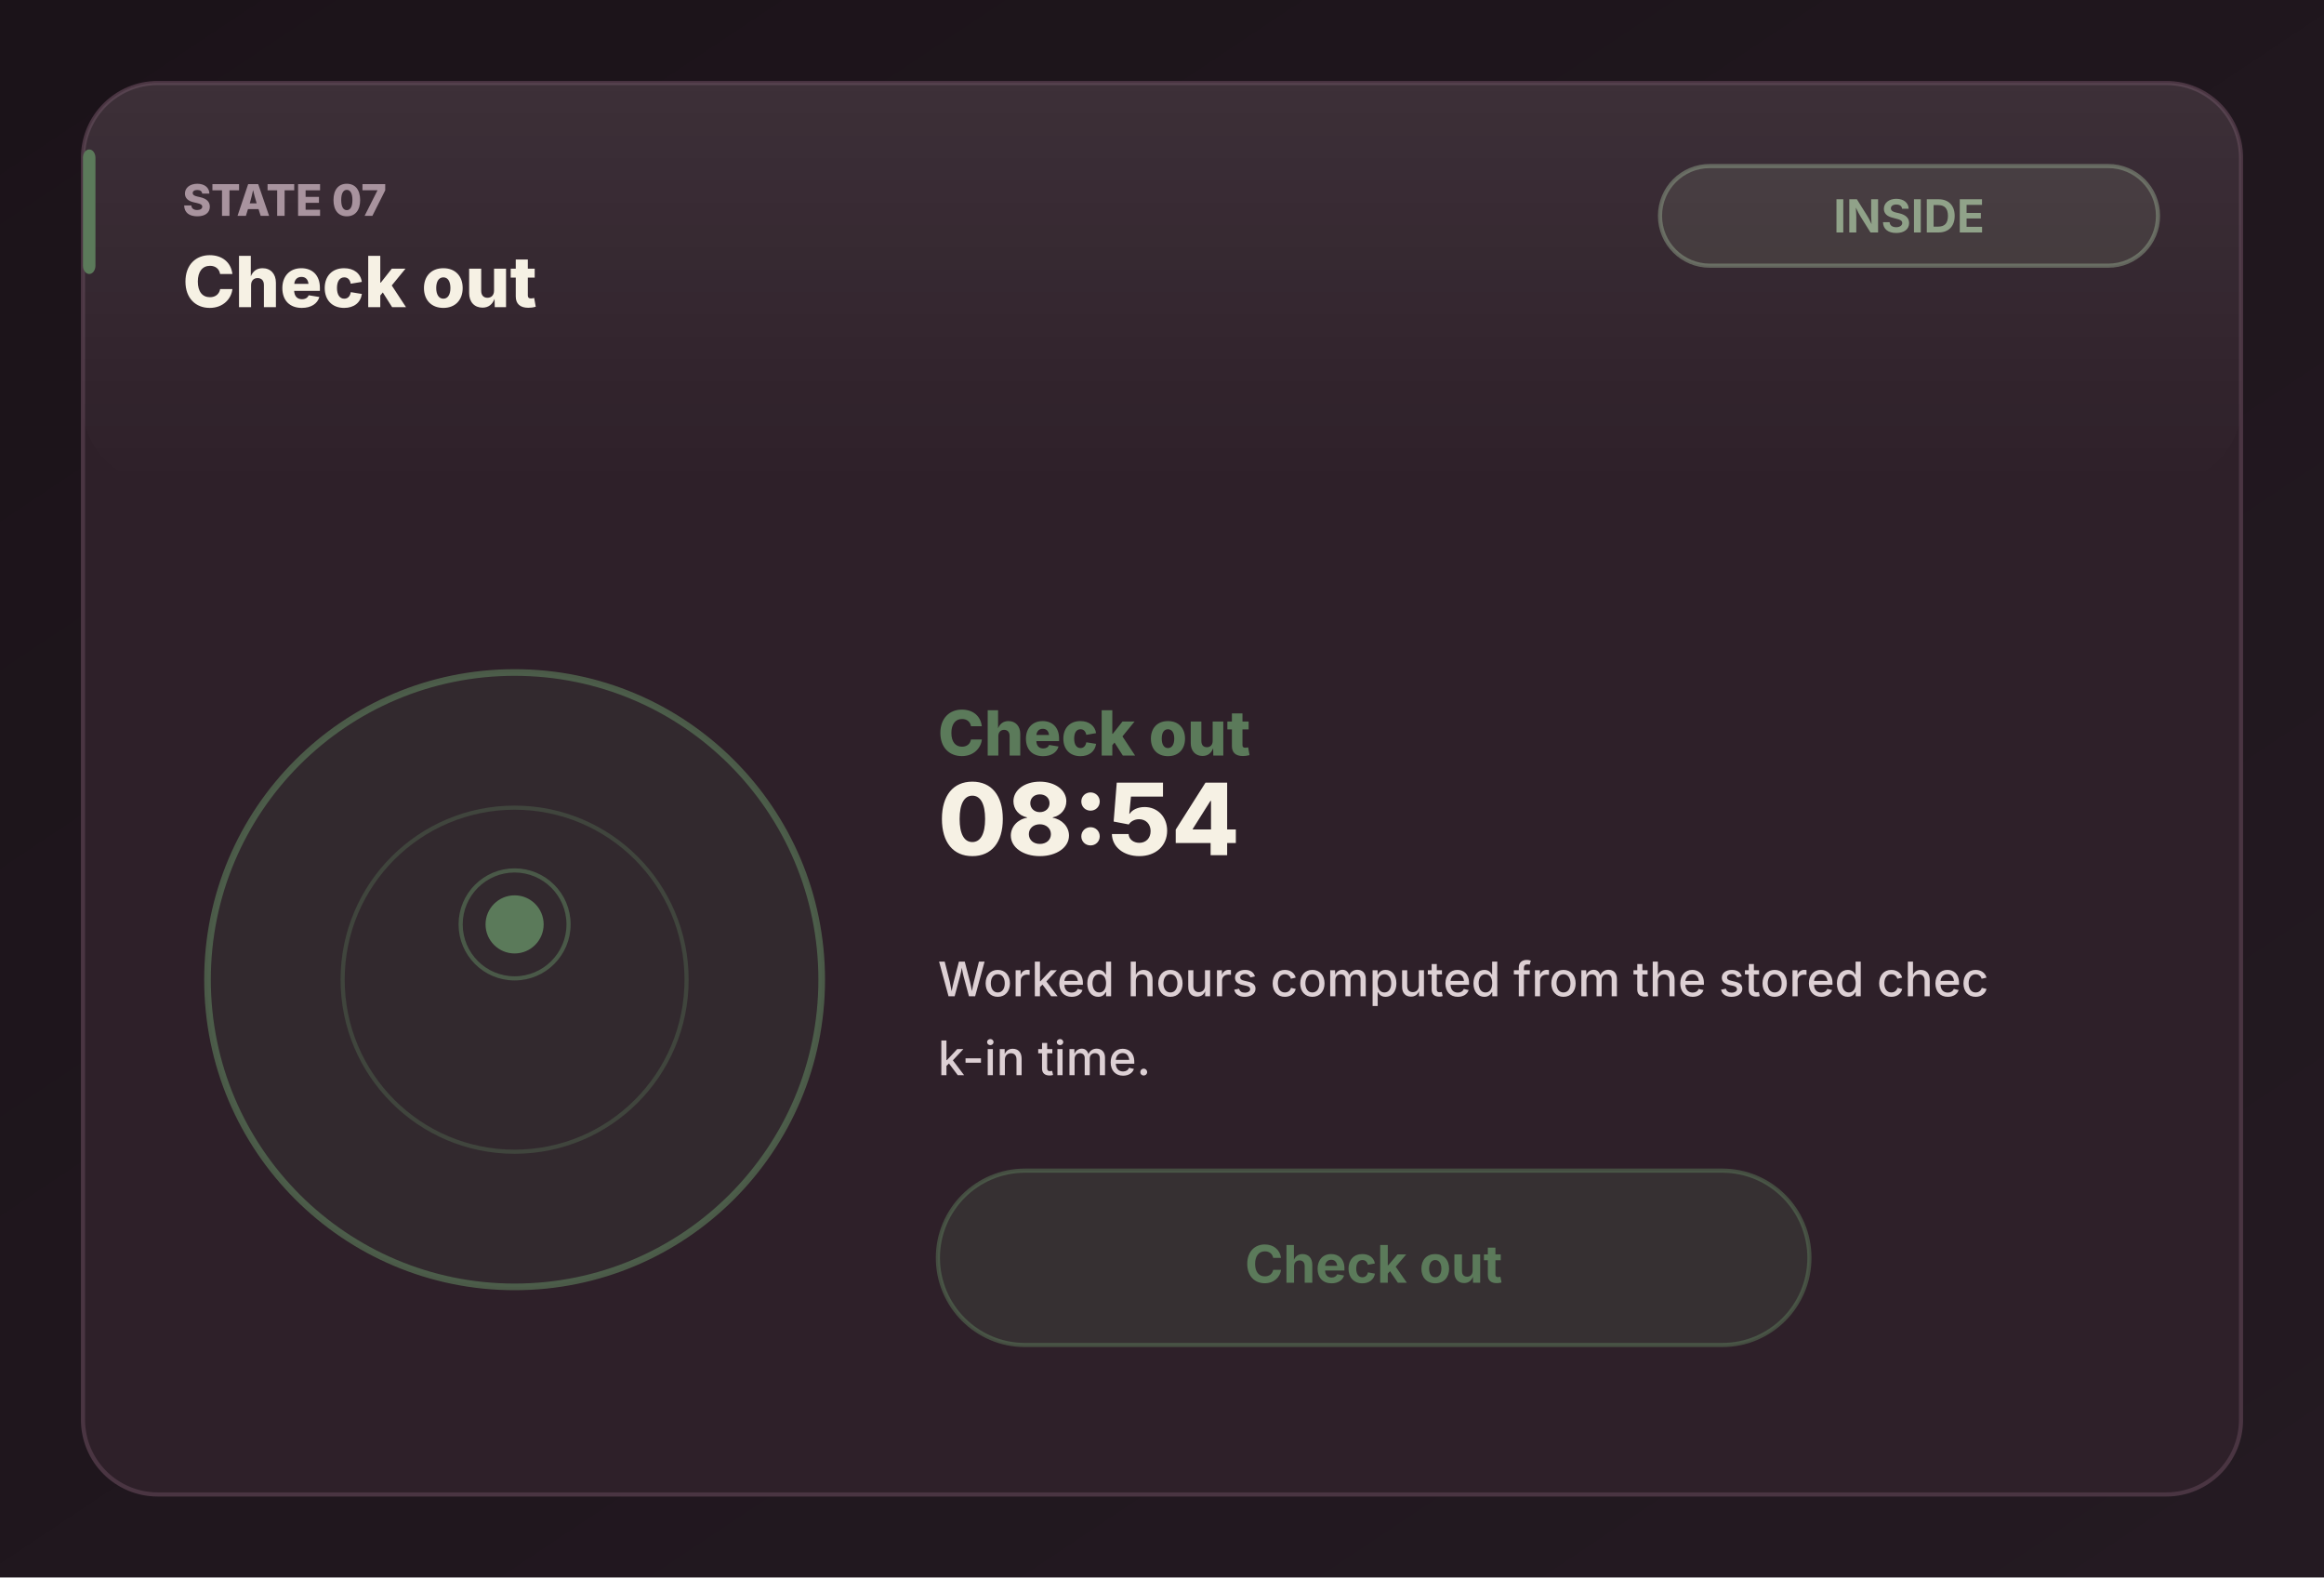
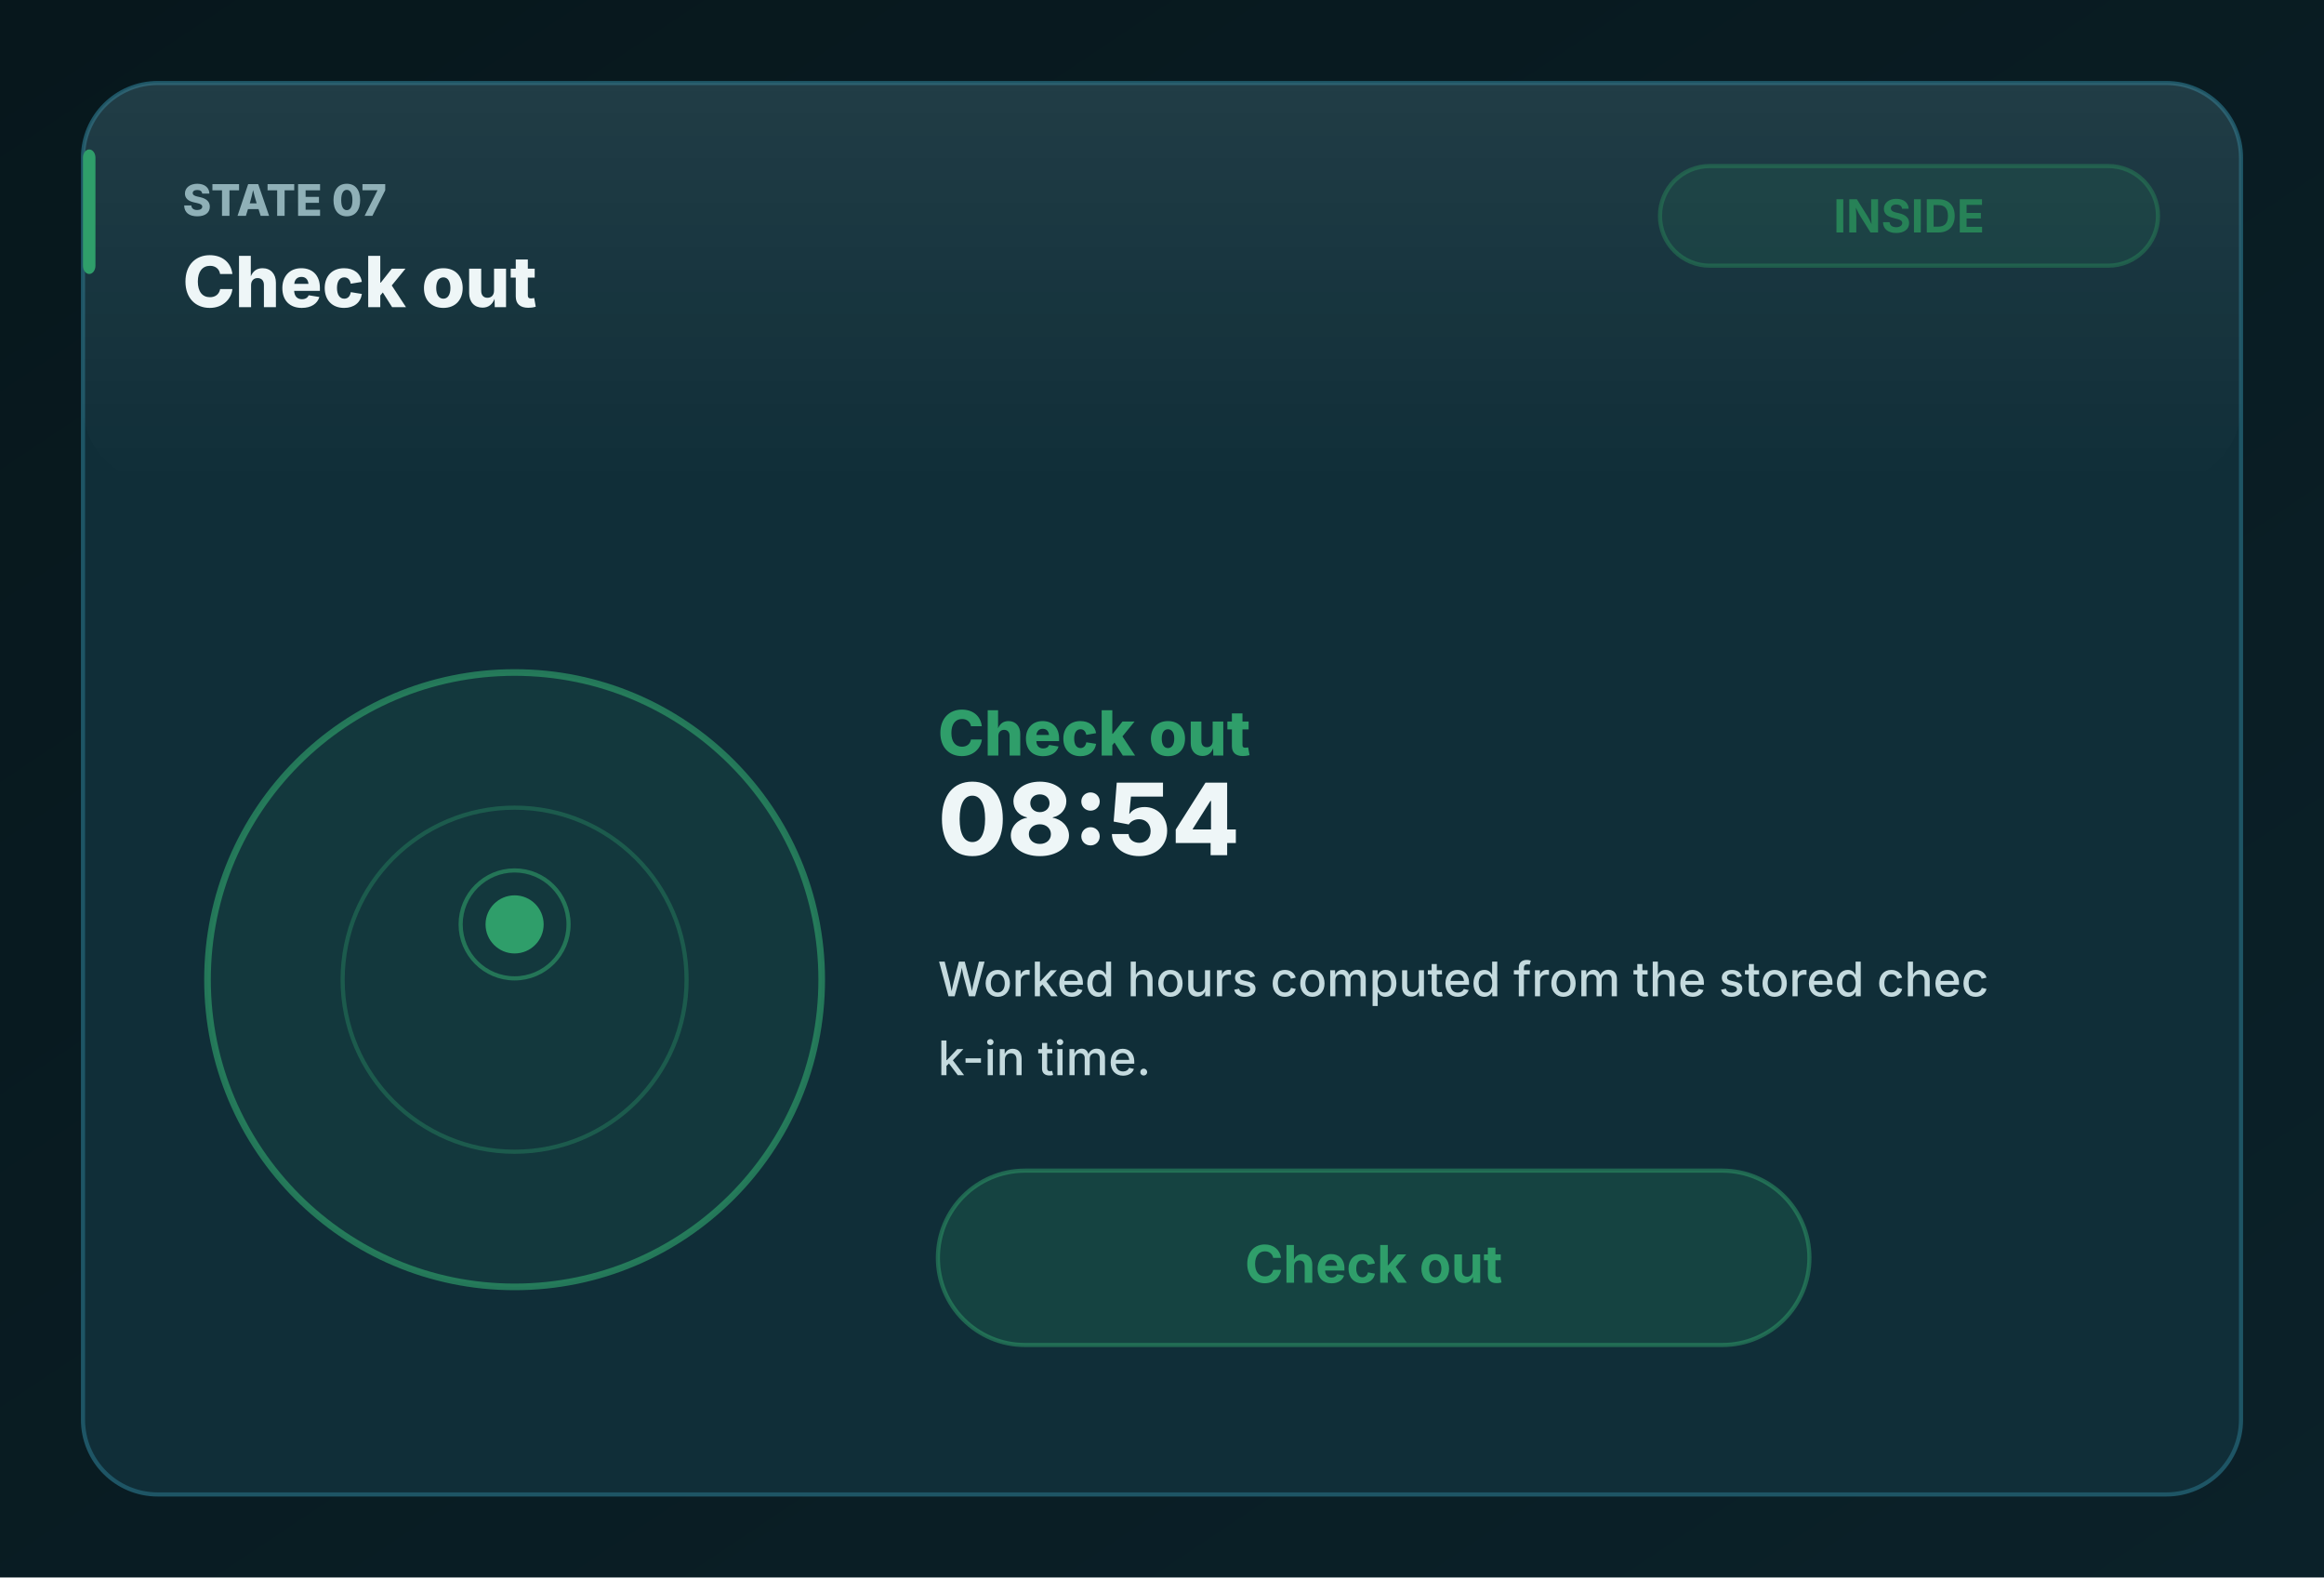
<svg xmlns="http://www.w3.org/2000/svg" viewBox="0 0 560 380" width="560" height="380" role="img">
  <defs>
    <linearGradient id="bg" x1="0" y1="0" x2="1" y2="1">
-       <stop offset="0" stop-color="#1b1319" />
-       <stop offset="1" stop-color="#241a22" />
+       <stop offset="0" stop-color="#07171c" />
+       <stop offset="1" stop-color="#0b2129" />
    </linearGradient>
    <linearGradient id="acc" x1="0" y1="0" x2="1" y2="0">
-       <stop offset="0" stop-color="#7c414c" />
-       <stop offset="1" stop-color="#e3b375" />
+       <stop offset="0" stop-color="#0e7490" />
+       <stop offset="1" stop-color="#17b3a6" />
    </linearGradient>
    <linearGradient id="sheen" x1="0" y1="0" x2="0" y2="1">
      <stop offset="0" stop-color="#ffffff" stop-opacity="0.07" />
      <stop offset="1" stop-color="#ffffff" stop-opacity="0" />
    </linearGradient>
    <radialGradient id="glow" cx="0.5" cy="0.5" r="0.5">
-       <stop offset="0" stop-color="#7c414c" stop-opacity="0.38" />
-       <stop offset="1" stop-color="#7c414c" stop-opacity="0" />
+       <stop offset="0" stop-color="#0e7490" stop-opacity="0.38" />
+       <stop offset="1" stop-color="#0e7490" stop-opacity="0" />
    </radialGradient>
    <filter id="soft" x="-30%" y="-30%" width="160%" height="160%">
      <feGaussianBlur stdDeviation="22" />
    </filter>
  </defs>
  <rect width="560" height="380" fill="url(#bg)" />
-   <rect x="20" y="20" width="520" height="340" rx="18" fill="#2e2029" stroke="#4a3542" stroke-width="1" />
+   <rect x="20" y="20" width="520" height="340" rx="18" fill="#102e38" stroke="#1e5565" stroke-width="1" />
  <rect x="20" y="20" width="520" height="96" rx="18" fill="url(#sheen)" />
-   <rect x="20" y="36" width="3" height="30" rx="2" fill="#5b7a5a" />
-   <text x="44" y="52" font-family="Inter,'Segoe UI',system-ui,sans-serif" font-size="10.5" font-weight="800" fill="#a8939e" text-anchor="start">STATE 07</text>
-   <text x="44" y="74" font-family="Inter,'Segoe UI',system-ui,sans-serif" font-size="17" font-weight="800" fill="#f6f1e4" text-anchor="start">Check out</text>
-   <rect x="400" y="40" width="120" height="24" rx="12" fill="#90a289" opacity="0.16" />
-   <rect x="400" y="40" width="120" height="24" rx="12" fill="none" stroke="#90a289" stroke-width="1" opacity="0.5" />
-   <text x="460" y="56" font-family="Inter,'Segoe UI',system-ui,sans-serif" font-size="11" font-weight="700" fill="#90a289" text-anchor="middle">INSIDE</text>
-   <circle cx="124" cy="236" r="74" fill="#5b7a5a" opacity="0.10" />
-   <circle cx="124" cy="236" r="74" fill="none" stroke="#5b7a5a" stroke-width="1.6" stroke-opacity="0.65" />
-   <circle cx="124" cy="236" r="41.44" fill="none" stroke="#5b7a5a" stroke-width="1" stroke-opacity="0.35" />
-   <circle cx="124" cy="222.68" r="7" fill="#5b7a5a" />
-   <circle cx="124" cy="222.68" r="13" fill="none" stroke="#5b7a5a" stroke-opacity="0.6" />
-   <text x="226" y="182" font-family="Inter,'Segoe UI',system-ui,sans-serif" font-size="15" font-weight="800" fill="#5b7a5a" text-anchor="start">Check out</text>
-   <text x="226" y="206" font-family="Inter,'Segoe UI',system-ui,sans-serif" font-size="24" font-weight="800" fill="#f6f1e4" text-anchor="start">08:54</text>
-   <text x="226" y="240" font-family="Inter,'Segoe UI',system-ui,sans-serif" font-size="11.5" font-weight="500" fill="#ddd0d4" text-anchor="start">Worked hours computed from the stored chec</text>
-   <text x="226" y="259" font-family="Inter,'Segoe UI',system-ui,sans-serif" font-size="11.5" font-weight="500" fill="#ddd0d4" text-anchor="start">k-in time.</text>
-   <rect x="226" y="282" width="210" height="42" rx="21" fill="#5b7a5a" opacity="0.18" />
-   <rect x="226" y="282" width="210" height="42" rx="21" fill="none" stroke="#5b7a5a" stroke-width="1" opacity="0.5" />
-   <text x="331" y="309" font-family="Inter,'Segoe UI',system-ui,sans-serif" font-size="12.5" font-weight="700" fill="#5b7a5a" text-anchor="middle">Check out</text>
+   <rect x="20" y="36" width="3" height="30" rx="2" fill="#2f9e6a" />
+   <text x="44" y="52" font-family="Inter,'Segoe UI',system-ui,sans-serif" font-size="10.5" font-weight="800" fill="#8fb0b7" text-anchor="start">STATE 07</text>
+   <text x="44" y="74" font-family="Inter,'Segoe UI',system-ui,sans-serif" font-size="17" font-weight="800" fill="#eef6f7" text-anchor="start">Check out</text>
+   <rect x="400" y="40" width="120" height="24" rx="12" fill="#278257" opacity="0.16" />
+   <rect x="400" y="40" width="120" height="24" rx="12" fill="none" stroke="#278257" stroke-width="1" opacity="0.5" />
+   <text x="460" y="56" font-family="Inter,'Segoe UI',system-ui,sans-serif" font-size="11" font-weight="700" fill="#278257" text-anchor="middle">INSIDE</text>
+   <circle cx="124" cy="236" r="74" fill="#2f9e6a" opacity="0.10" />
+   <circle cx="124" cy="236" r="74" fill="none" stroke="#2f9e6a" stroke-width="1.6" stroke-opacity="0.65" />
+   <circle cx="124" cy="236" r="41.44" fill="none" stroke="#2f9e6a" stroke-width="1" stroke-opacity="0.35" />
+   <circle cx="124" cy="222.68" r="7" fill="#2f9e6a" />
+   <circle cx="124" cy="222.68" r="13" fill="none" stroke="#2f9e6a" stroke-opacity="0.6" />
+   <text x="226" y="182" font-family="Inter,'Segoe UI',system-ui,sans-serif" font-size="15" font-weight="800" fill="#2f9e6a" text-anchor="start">Check out</text>
+   <text x="226" y="206" font-family="Inter,'Segoe UI',system-ui,sans-serif" font-size="24" font-weight="800" fill="#eef6f7" text-anchor="start">08:54</text>
+   <text x="226" y="240" font-family="Inter,'Segoe UI',system-ui,sans-serif" font-size="11.5" font-weight="500" fill="#c4dade" text-anchor="start">Worked hours computed from the stored chec</text>
+   <text x="226" y="259" font-family="Inter,'Segoe UI',system-ui,sans-serif" font-size="11.5" font-weight="500" fill="#c4dade" text-anchor="start">k-in time.</text>
+   <rect x="226" y="282" width="210" height="42" rx="21" fill="#2f9e6a" opacity="0.18" />
+   <rect x="226" y="282" width="210" height="42" rx="21" fill="none" stroke="#2f9e6a" stroke-width="1" opacity="0.5" />
+   <text x="331" y="309" font-family="Inter,'Segoe UI',system-ui,sans-serif" font-size="12.5" font-weight="700" fill="#2f9e6a" text-anchor="middle">Check out</text>
</svg>
